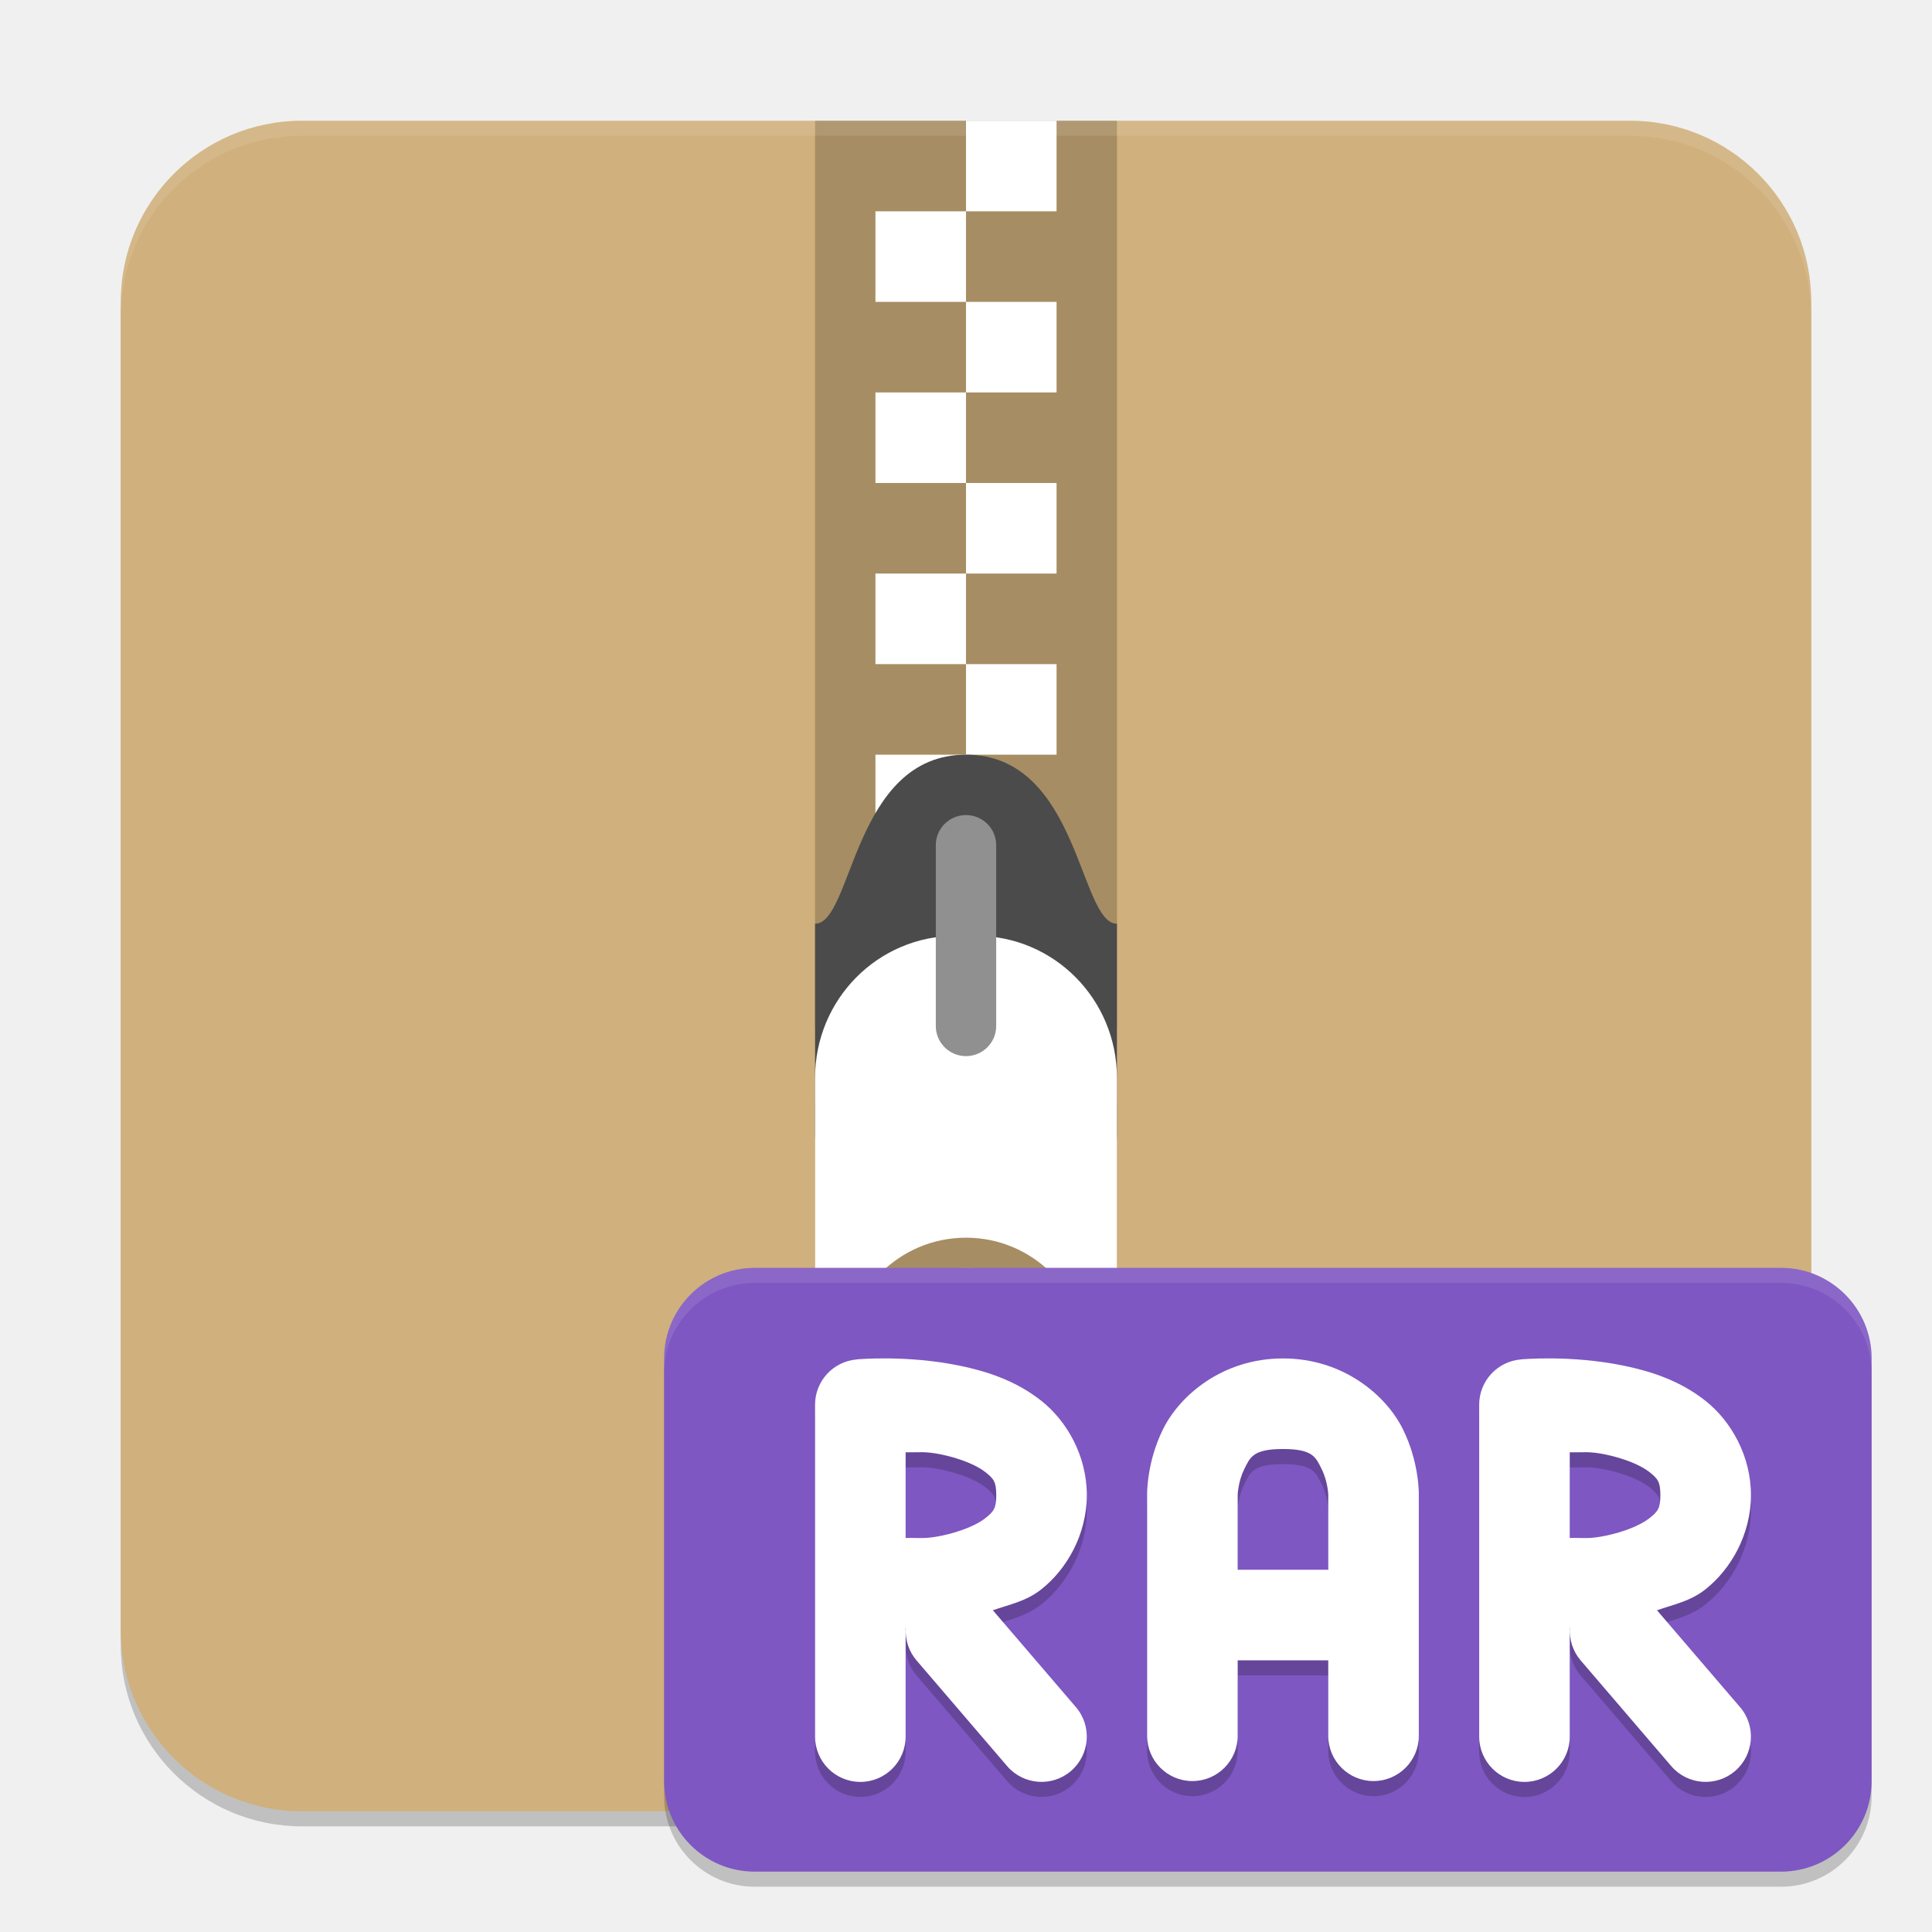
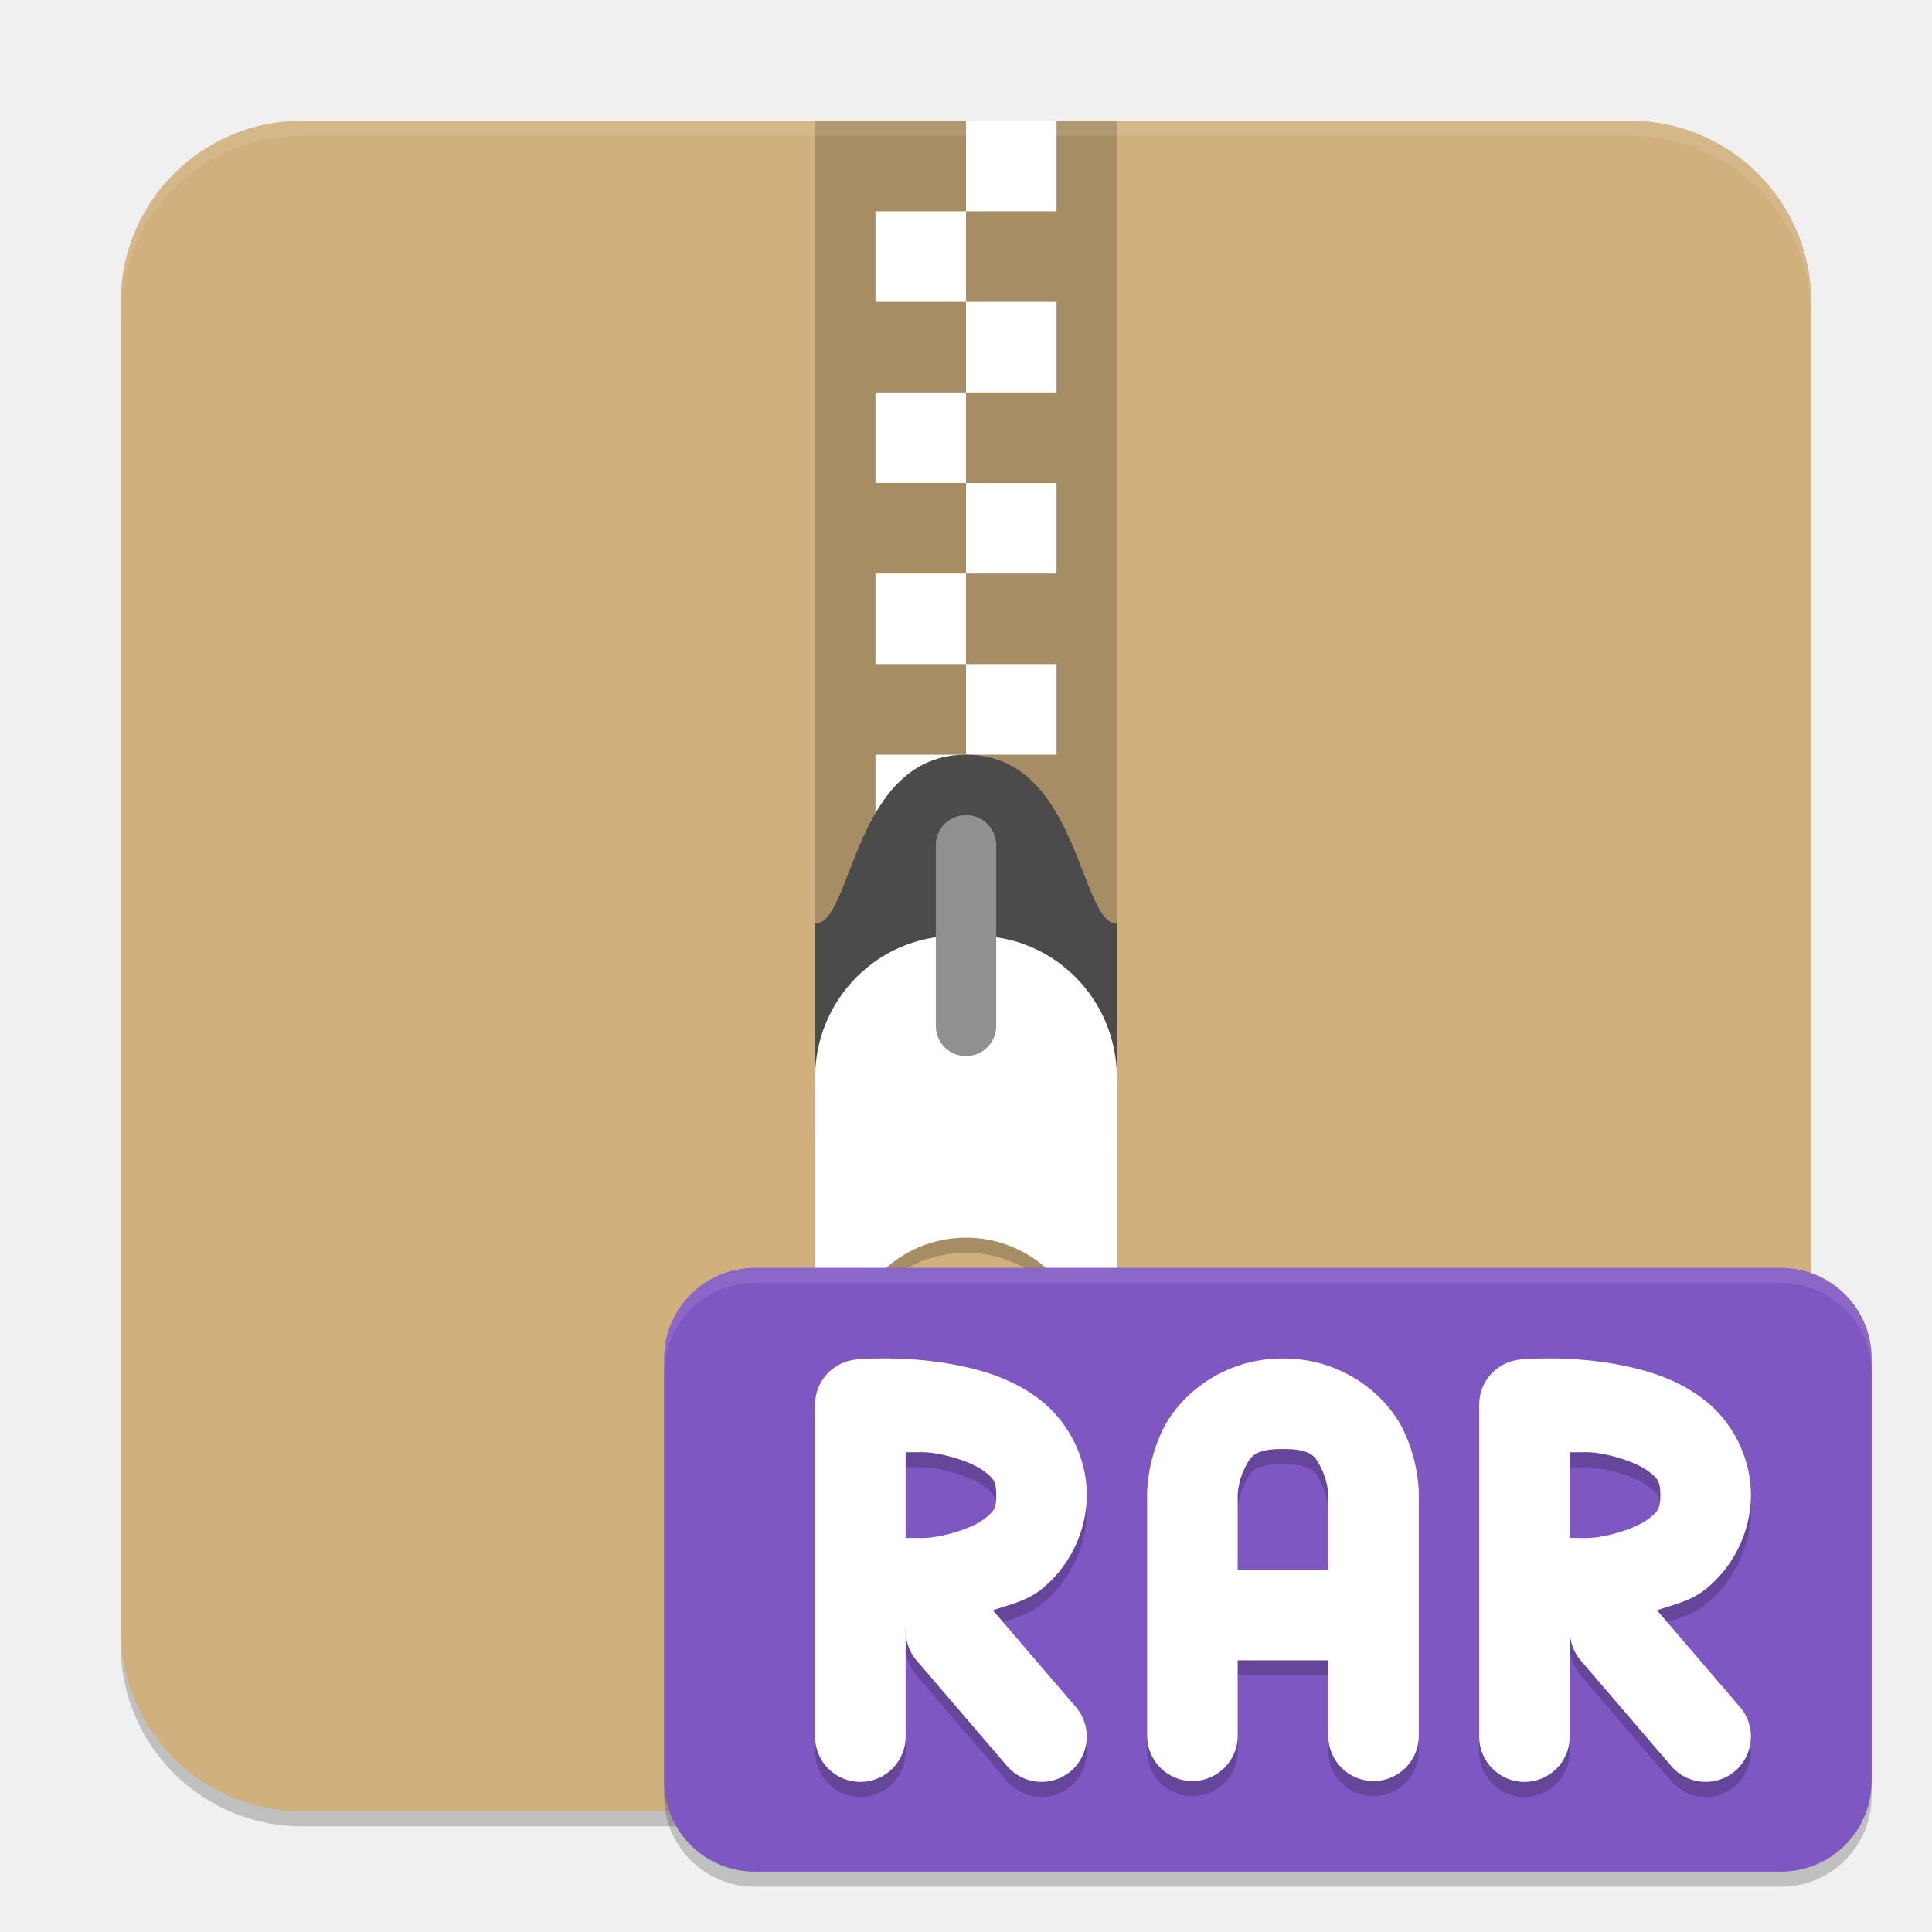
<svg xmlns="http://www.w3.org/2000/svg" width="128" height="128" viewBox="0 0 128 128" version="1.1" id="svg5">
  <defs id="defs2" />
  <rect style="opacity:0.2;fill:#000000;fill-opacity:1;stroke-width:8;stroke-linecap:square" id="rect1785" width="112" height="112" x="8" y="9" ry="12" />
  <rect style="opacity:1;fill:#d0b07c;fill-opacity:1;stroke-width:8;stroke-linecap:square" id="rect1787" width="112" height="112" x="8" y="8" ry="12" />
  <rect style="opacity:0.2;fill:#000000;fill-opacity:1;stroke-width:2" id="rect2693" width="20" height="60" x="54" y="8" />
  <path id="rect2365" style="fill:#ffffff;stroke-width:2" d="m 64,8 v 6 h 6 V 8 Z m 0,6 h -6 v 6 h 6 z m 0,6 v 6 h 6 v -6 z m 0,6 h -6 v 6 h 6 z m 0,6 v 6 h 6 v -6 z m 0,6 h -6 v 6 h 6 z m 0,6 v 6 h 6 v -6 z m 0,6 h -6 v 6 h 6 z" />
  <path style="fill:#4b4b4b;stroke-width:2" d="m 64,50 c 7.5,0 7.5,11.2 10,11.2 v 14 c 0,1.551 -1.115,2.8 -2.5,2.8 h -15 C 55.115,78 54,76.751 54,75.2 v -14 C 56.5,61.2 56.5,50 64,50 Z" id="path2369" />
-   <path d="M 63.336,64 C 58.165,64 54,68.205 54,73.422 V 92.578 C 54,97.795 58.165,102 63.336,102 h 1.328 C 69.835,102 74,97.795 74,92.578 V 73.422 C 74,68.205 69.835,64 64.664,64 Z M 64,84 c 4.418,0 8,3.586 8,8.004 C 72,96.422 68.418,100 64,100 59.582,100 56,96.422 56,92.004 56,87.586 59.582,84 64,84 Z" style="opacity:0.2;fill:#000000;stroke-width:2" id="path2570" />
+   <path d="M 63.336,63 C 58.165,63 54,67.205 54,72.422 V 91.578 C 54,96.795 58.165,101 63.336,101 h 1.328 C 69.835,101 74,96.795 74,91.578 V 72.422 C 74,67.205 69.835,63 64.664,63 Z M 64,83 c 4.418,0 8,3.586 8,8.004 C 72,95.422 68.418,99 64,99 59.582,99 56,95.422 56,91.004 56,86.586 59.582,83 64,83 Z" style="opacity:0.2;fill:#000000;stroke-width:2" id="path2570" />
  <path style="fill:#ffffff;stroke-width:2" d="M 63.336,62 C 58.165,62 54,66.205 54,71.422 V 90.578 C 54,95.795 58.165,100 63.336,100 h 1.328 C 69.835,100 74,95.795 74,90.578 V 71.422 C 74,66.205 69.835,62 64.664,62 Z M 64,82 c 4.418,0 8,3.586 8,8.004 C 72,94.422 68.418,98 64,98 59.582,98 56,94.422 56,90.004 56,85.586 59.582,82 64,82 Z" id="path2373" />
  <path style="fill:#909090;stroke-width:2" d="M 63.969,54 A 2,1.993 0 0 0 62,56.02 v 11.958 a 2,1.993 0 1 0 4,0 V 56.02 a 2,1.993 0 0 0 -2.031,-2.02 z" id="path2375" />
  <path id="rect814" style="opacity:0.1;fill:#ffffff;stroke-width:8;stroke-linecap:square" d="M 20,8 C 13.352,8 8,13.352 8,20 v 1 C 8,14.352 13.352,9 20,9 h 88 c 6.648,0 12,5.352 12,12 V 20 C 120,13.352 114.648,8 108,8 Z" />
  <g id="g1143" transform="matrix(4,0,0,4,-28,-43.99999)">
    <rect style="opacity:0.2;fill:#000000;fill-opacity:1;stroke-width:2;stroke-linecap:square" id="rect640" width="20" height="10" x="18" y="32.25" ry="1.5" />
    <rect style="fill:#7e57c2;fill-opacity:1;stroke-width:2;stroke-linecap:square" id="rect241" width="20" height="10" x="18" y="32" ry="1.5" />
    <path d="m 21.188,33.766 c -0.388,0.033 -0.687,0.357 -0.688,0.747 v 5.5 c 0,0.414 0.336,0.75 0.75,0.75 0.414,0 0.75,-0.336 0.75,-0.75 v -1.804 c 0.001,-5e-6 0.002,5e-6 0.003,0 -0.014,0.197 0.049,0.392 0.178,0.542 l 1.5,1.75 c 0.27,0.314 0.743,0.351 1.058,0.081 0.314,-0.27 0.351,-0.743 0.081,-1.058 l -1.375,-1.604 c 0.273,-0.096 0.551,-0.147 0.803,-0.347 0.422,-0.334 0.753,-0.909 0.753,-1.561 0,-0.652 -0.331,-1.227 -0.753,-1.561 -0.422,-0.334 -0.9,-0.488 -1.344,-0.58 -0.887,-0.185 -1.716,-0.106 -1.716,-0.106 z M 22,35.304 c 0.237,0.006 0.312,-0.021 0.597,0.038 0.307,0.064 0.578,0.176 0.719,0.287 0.141,0.111 0.185,0.162 0.185,0.385 0,0.223 -0.044,0.273 -0.185,0.385 -0.141,0.111 -0.412,0.223 -0.719,0.287 -0.285,0.059 -0.36,0.032 -0.597,0.038 z m 10.188,-1.537 c -0.388,0.033 -0.687,0.357 -0.688,0.747 v 5.5 c 0,0.414 0.336,0.75 0.75,0.75 0.414,0 0.75,-0.336 0.75,-0.75 v -1.804 c 10e-4,-5e-6 0.002,5e-6 0.003,0 -0.014,0.197 0.049,0.392 0.178,0.542 l 1.5,1.75 c 0.27,0.314 0.743,0.351 1.058,0.081 0.314,-0.27 0.351,-0.743 0.081,-1.058 l -1.375,-1.604 c 0.273,-0.096 0.551,-0.147 0.803,-0.347 0.422,-0.334 0.753,-0.909 0.753,-1.561 0,-0.652 -0.331,-1.227 -0.753,-1.561 -0.422,-0.334 -0.9,-0.488 -1.344,-0.58 -0.887,-0.185 -1.716,-0.106 -1.716,-0.106 z M 33,35.304 c 0.237,0.006 0.312,-0.021 0.597,0.038 0.307,0.064 0.578,0.176 0.719,0.287 0.141,0.111 0.185,0.162 0.185,0.385 0,0.223 -0.044,0.273 -0.185,0.385 -0.141,0.111 -0.412,0.223 -0.719,0.287 -0.285,0.059 -0.36,0.032 -0.597,0.038 z M 28.25,33.75 c -1,0 -1.706,0.611 -1.983,1.165 C 25.99,35.469 26,36 26,36 v 2 2 c 0,0.414 0.336,0.75 0.75,0.75 0.414,0 0.75,-0.336 0.75,-0.75 v -1.25 H 29 v 1.25 c 0,0.414 0.336,0.75 0.75,0.75 0.414,0 0.75,-0.336 0.75,-0.75 v -2 -2 c 0,0 0.01,-0.531 -0.267,-1.085 C 29.956,34.361 29.25,33.75 28.25,33.75 Z m 0,1.5 c 0.5,0 0.544,0.139 0.642,0.335 C 28.99,35.781 29,36 29,36 v 1.25 h -1.5 v -1.25 c 0,0 0.01,-0.219 0.108,-0.415 0.098,-0.196 0.142,-0.335 0.642,-0.335 z" style="opacity:0.2;fill:#000000;stroke-width:0.5;stroke-linecap:round;stroke-linejoin:round;-inkscape-stroke:none" id="path4018" />
    <path d="m 21.188,33.517 c -0.388,0.033 -0.687,0.357 -0.688,0.747 v 5.5 c 0,0.414 0.336,0.75 0.75,0.75 0.414,0 0.75,-0.336 0.75,-0.75 v -1.804 c 0.001,-5e-6 0.002,5e-6 0.003,0 -0.014,0.197 0.049,0.392 0.178,0.542 l 1.5,1.75 c 0.27,0.314 0.743,0.351 1.058,0.081 0.314,-0.27 0.351,-0.743 0.081,-1.058 l -1.375,-1.604 c 0.273,-0.096 0.551,-0.147 0.803,-0.347 0.422,-0.334 0.753,-0.909 0.753,-1.561 0,-0.652 -0.331,-1.227 -0.753,-1.561 -0.422,-0.334 -0.9,-0.488 -1.344,-0.58 -0.887,-0.185 -1.716,-0.106 -1.716,-0.106 z M 22,35.054 c 0.237,0.006 0.312,-0.021 0.597,0.038 0.307,0.064 0.578,0.176 0.719,0.287 0.141,0.111 0.185,0.162 0.185,0.385 0,0.223 -0.044,0.273 -0.185,0.385 -0.141,0.111 -0.412,0.223 -0.719,0.287 -0.285,0.059 -0.36,0.032 -0.597,0.038 z m 10.188,-1.537 c -0.388,0.033 -0.687,0.357 -0.688,0.747 v 5.5 c 0,0.414 0.336,0.75 0.75,0.75 0.414,0 0.75,-0.336 0.75,-0.75 v -1.804 c 10e-4,-5e-6 0.002,5e-6 0.003,0 -0.014,0.197 0.049,0.392 0.178,0.542 l 1.5,1.75 c 0.27,0.314 0.743,0.351 1.058,0.081 0.314,-0.27 0.351,-0.743 0.081,-1.058 l -1.375,-1.604 c 0.273,-0.096 0.551,-0.147 0.803,-0.347 0.422,-0.334 0.753,-0.909 0.753,-1.561 0,-0.652 -0.331,-1.227 -0.753,-1.561 -0.422,-0.334 -0.9,-0.488 -1.344,-0.58 -0.887,-0.185 -1.716,-0.106 -1.716,-0.106 z M 33,35.054 c 0.237,0.006 0.312,-0.021 0.597,0.038 0.307,0.064 0.578,0.176 0.719,0.287 0.141,0.111 0.185,0.162 0.185,0.385 0,0.223 -0.044,0.273 -0.185,0.385 -0.141,0.111 -0.412,0.223 -0.719,0.287 -0.285,0.059 -0.36,0.032 -0.597,0.038 z M 28.25,33.5 c -1,0 -1.706,0.611 -1.983,1.165 C 25.99,35.219 26,35.75 26,35.75 v 2 2 c 0,0.414 0.336,0.75 0.75,0.75 0.414,0 0.75,-0.336 0.75,-0.75 V 38.5 H 29 v 1.25 c 0,0.414 0.336,0.75 0.75,0.75 0.414,0 0.75,-0.336 0.75,-0.75 v -2 -2 c 0,0 0.01,-0.531 -0.267,-1.085 C 29.956,34.111 29.25,33.5 28.25,33.5 Z m 0,1.5 c 0.5,0 0.544,0.139 0.642,0.335 C 28.99,35.531 29,35.75 29,35.75 V 37 h -1.5 v -1.25 c 0,0 0.01,-0.219 0.108,-0.415 C 27.706,35.139 27.75,35 28.25,35 Z" style="fill:#ffffff;stroke-width:0.5;stroke-linecap:round;stroke-linejoin:round;-inkscape-stroke:none" id="path3990" />
    <path id="rect750" style="opacity:0.1;fill:#ffffff;fill-opacity:1;stroke-width:1.5;stroke-linecap:square" d="M 19.5,32 C 18.669,32 18,32.669 18,33.5 v 0.25 c 0,-0.831 0.669,-1.5 1.5,-1.5 h 17 c 0.831,0 1.5,0.669 1.5,1.5 V 33.5 c 0,-0.831 -0.669,-1.5 -1.5,-1.5 z" />
  </g>
</svg>
